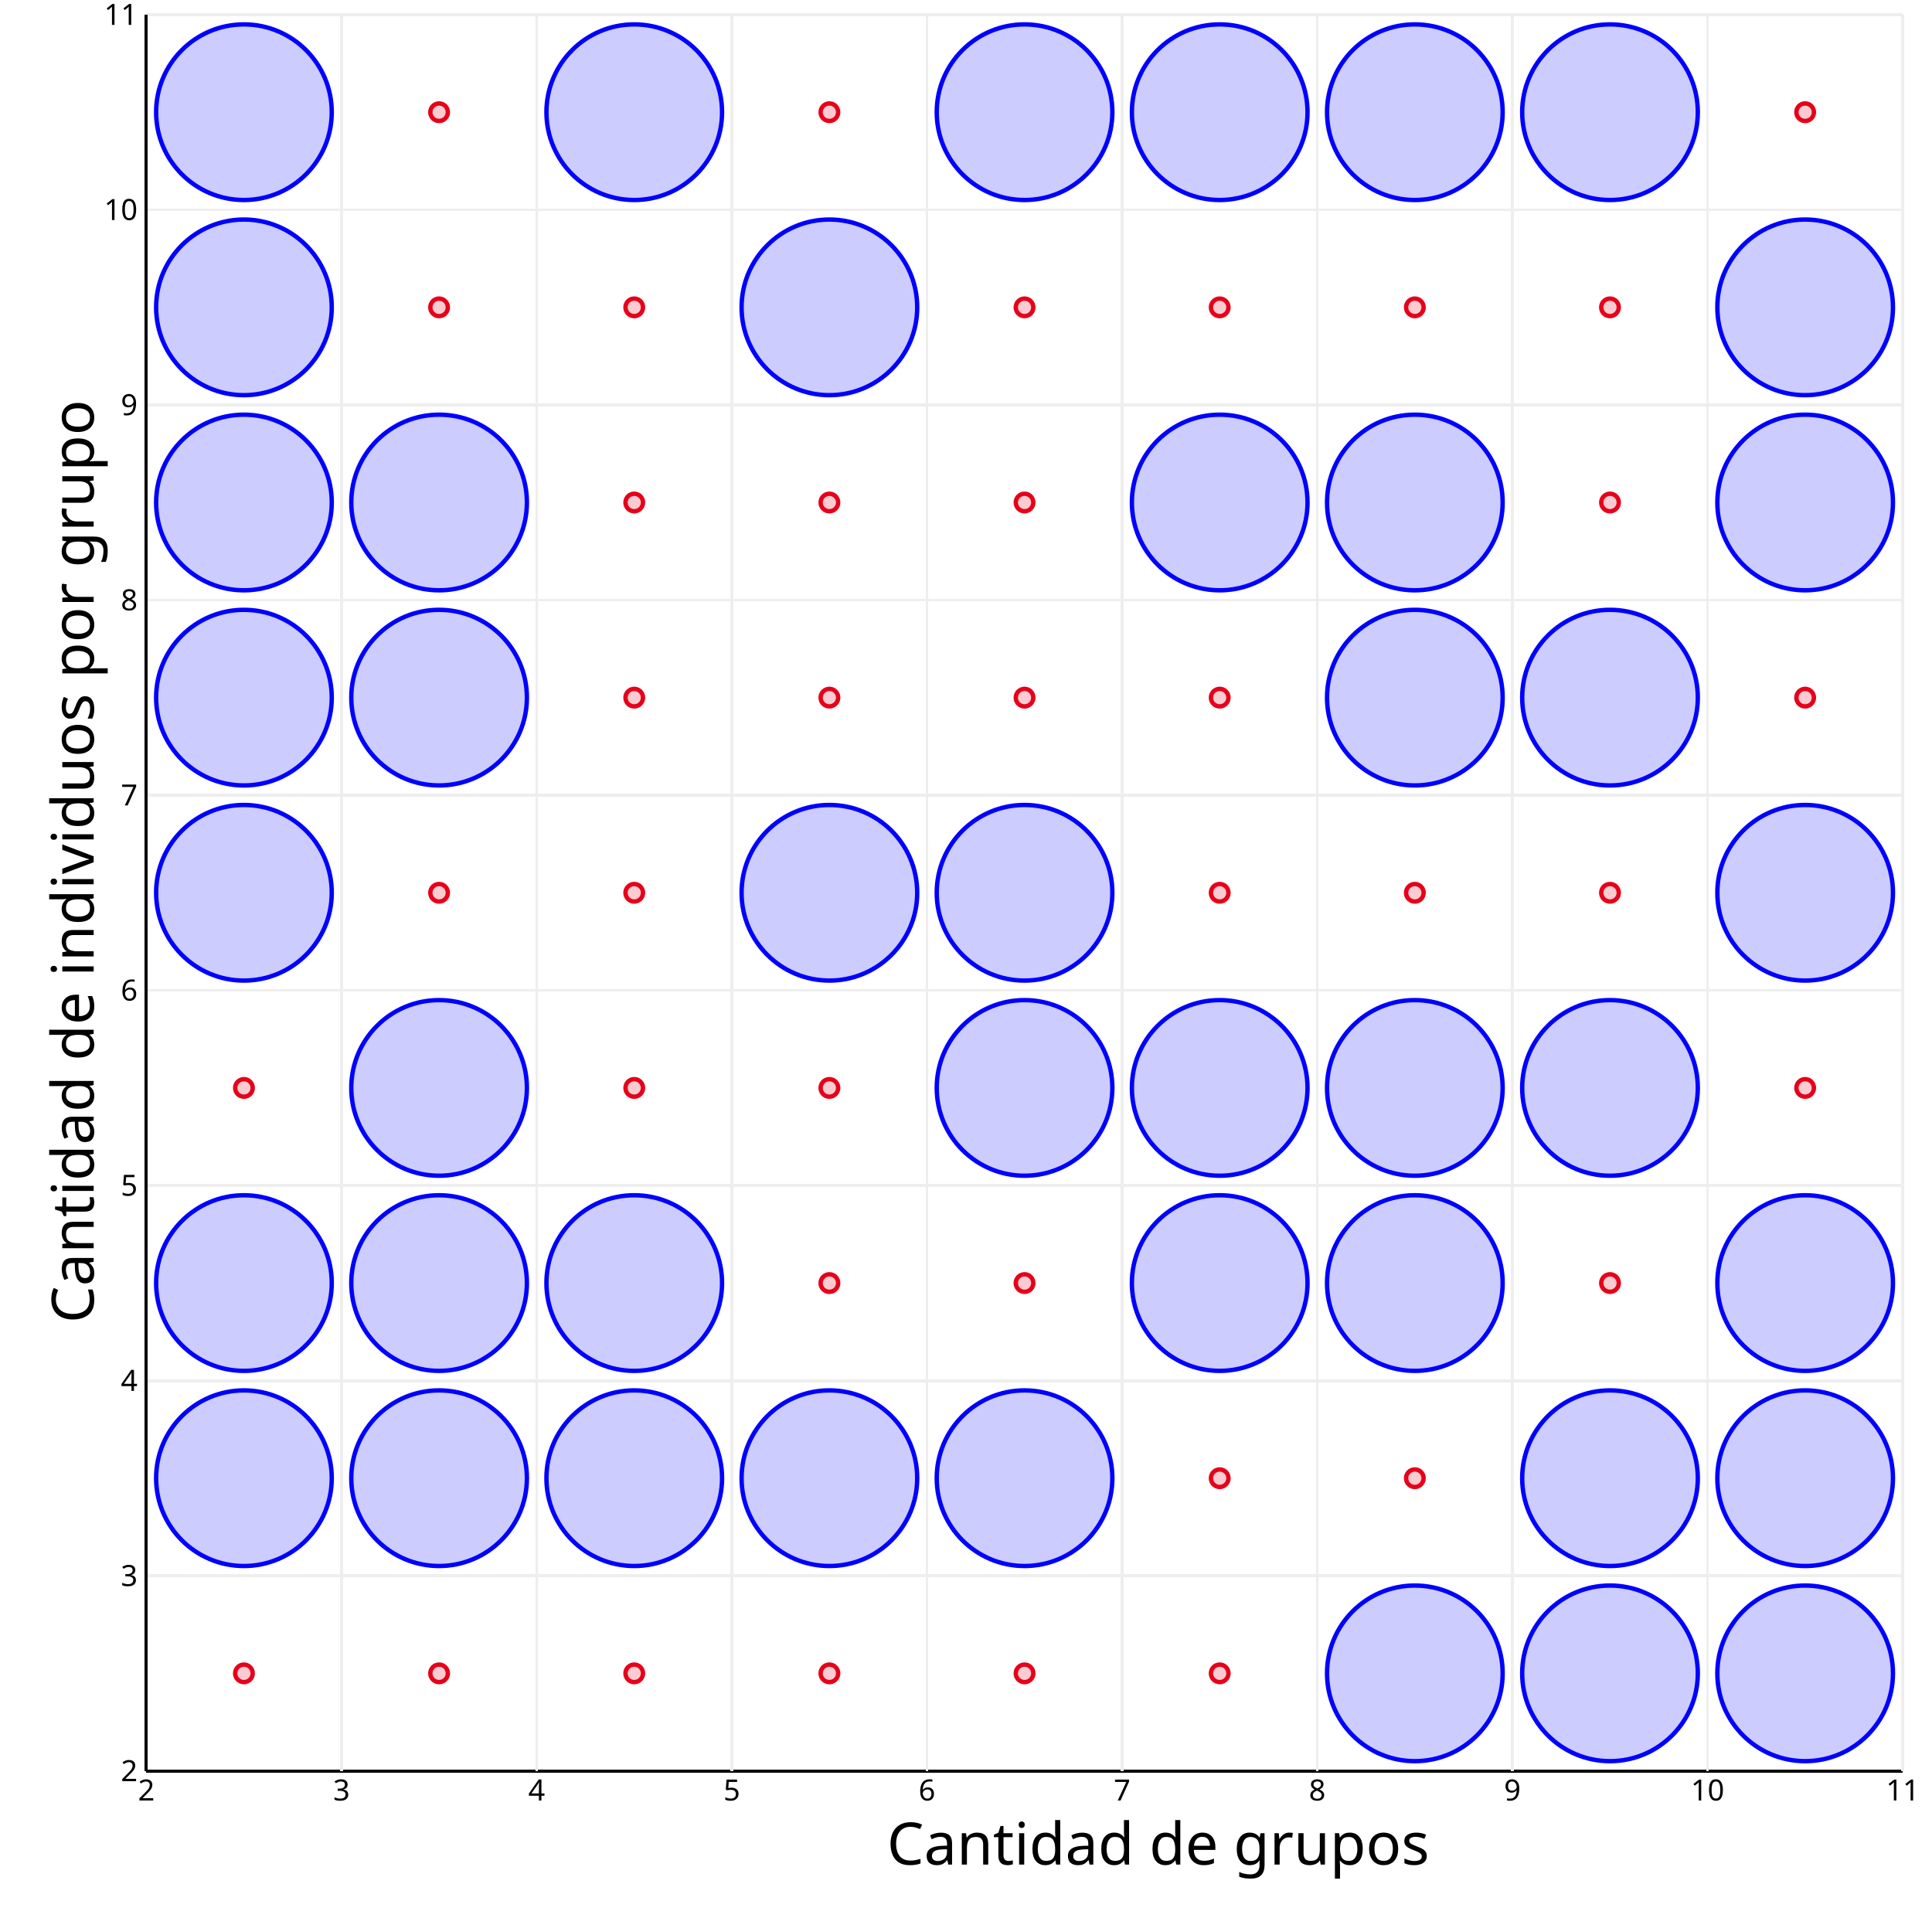
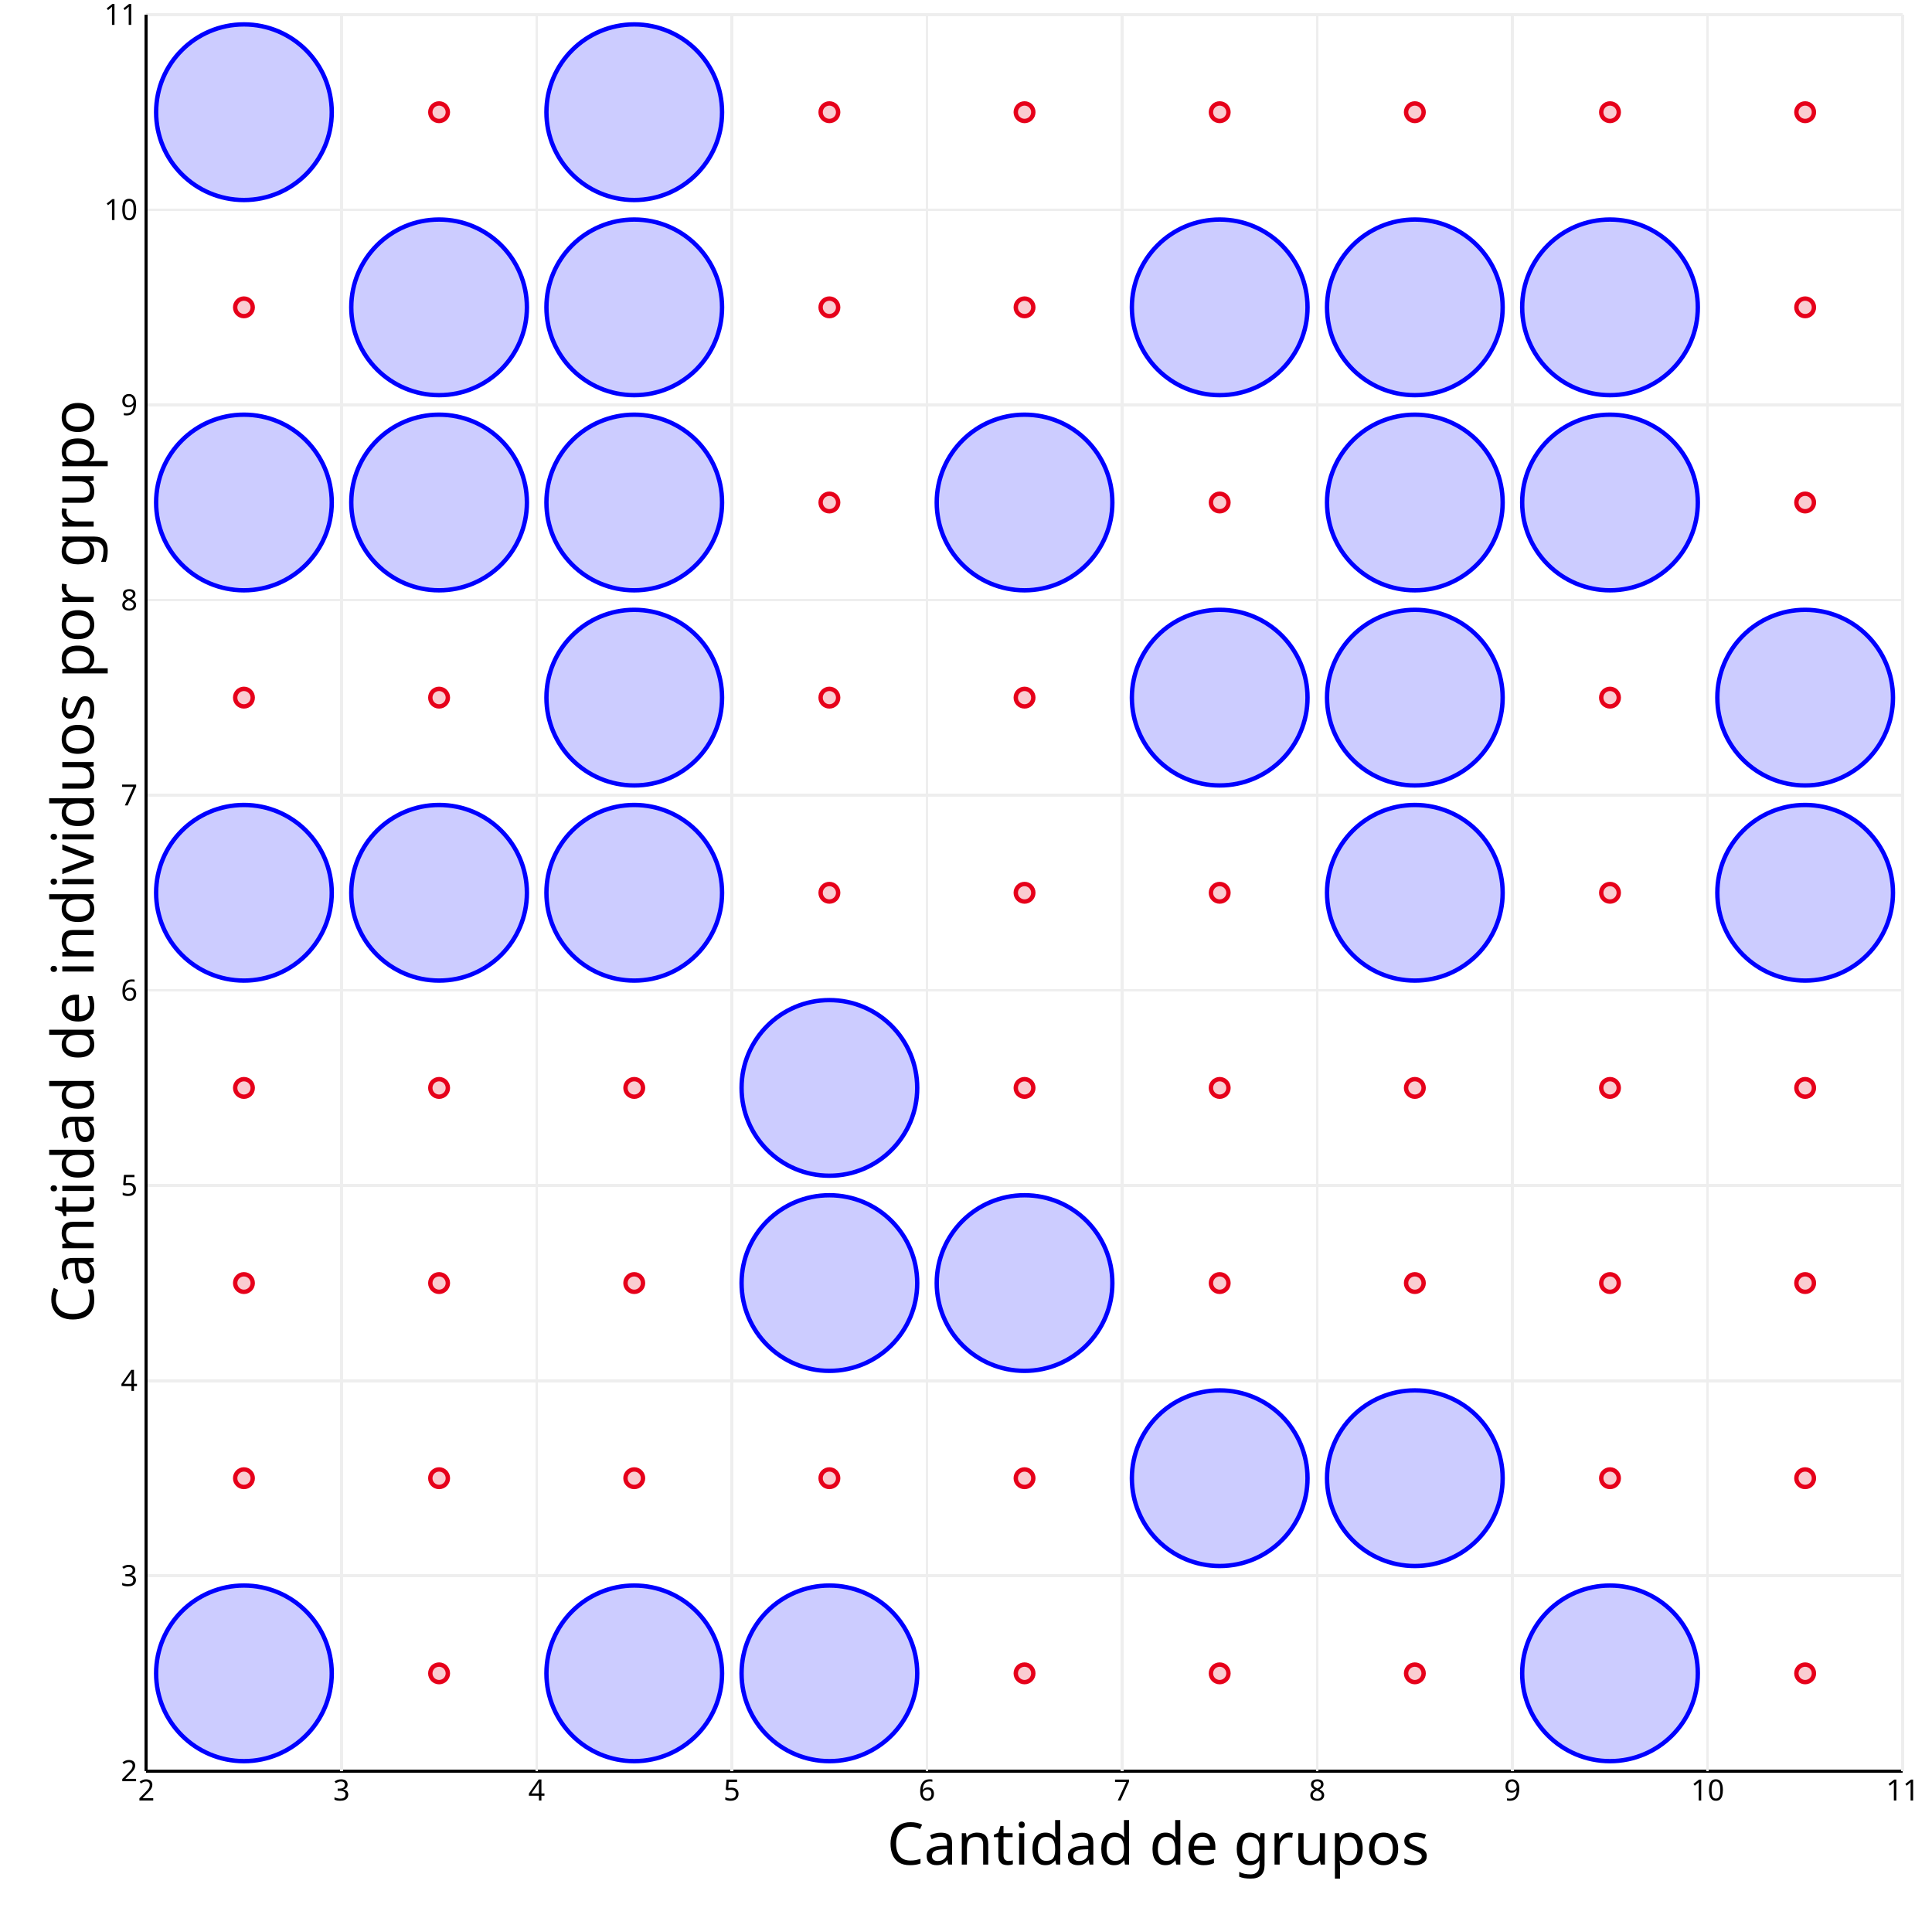
<svg xmlns="http://www.w3.org/2000/svg" xmlns:xlink="http://www.w3.org/1999/xlink" fill="none" font-family="sans-serif" font-size="10px" height="655" stroke="none" stroke-width="1.5" width="660">
  <g transform="translate(50,5)">
    <line shape-rendering="crispEdges" stroke="rgb(0,0,0)" stroke-width="1" x1="0" x2="600" y1="600.0" y2="600.0" />
    <line shape-rendering="crispEdges" stroke="rgb(238,238,238)" stroke-width="1" x1="0" x2="600" y1="533.333" y2="533.333" />
    <line shape-rendering="crispEdges" stroke="rgb(238,238,238)" stroke-width="1" x1="0" x2="600" y1="466.667" y2="466.667" />
    <line shape-rendering="crispEdges" stroke="rgb(238,238,238)" stroke-width="1" x1="0" x2="600" y1="400.0" y2="400.0" />
    <line shape-rendering="crispEdges" stroke="rgb(238,238,238)" stroke-width="1" x1="0" x2="600" y1="333.333" y2="333.333" />
    <line shape-rendering="crispEdges" stroke="rgb(238,238,238)" stroke-width="1" x1="0" x2="600" y1="266.667" y2="266.667" />
    <line shape-rendering="crispEdges" stroke="rgb(238,238,238)" stroke-width="1" x1="0" x2="600" y1="200.0" y2="200.0" />
    <line shape-rendering="crispEdges" stroke="rgb(238,238,238)" stroke-width="1" x1="0" x2="600" y1="133.333" y2="133.333" />
    <line shape-rendering="crispEdges" stroke="rgb(238,238,238)" stroke-width="1" x1="0" x2="600" y1="66.667" y2="66.667" />
    <line shape-rendering="crispEdges" stroke="rgb(238,238,238)" stroke-width="1" x1="0" x2="600" y1="0.0" y2="0.0" />
  </g>
  <g transform="translate(50,5)">
    <text dy=".35em" fill="rgb(0,0,0)" pointer-events="none" text-anchor="end" transform="translate(0,600.0)" x="-3">2</text>
    <text dy=".35em" fill="rgb(0,0,0)" pointer-events="none" text-anchor="end" transform="translate(0,533.3333)" x="-3">3</text>
    <text dy=".35em" fill="rgb(0,0,0)" pointer-events="none" text-anchor="end" transform="translate(0,466.6667)" x="-3">4</text>
    <text dy=".35em" fill="rgb(0,0,0)" pointer-events="none" text-anchor="end" transform="translate(0,400.0)" x="-3">5</text>
    <text dy=".35em" fill="rgb(0,0,0)" pointer-events="none" text-anchor="end" transform="translate(0,333.3333)" x="-3">6</text>
    <text dy=".35em" fill="rgb(0,0,0)" pointer-events="none" text-anchor="end" transform="translate(0,266.6667)" x="-3">7</text>
    <text dy=".35em" fill="rgb(0,0,0)" pointer-events="none" text-anchor="end" transform="translate(0,200.0)" x="-3">8</text>
    <text dy=".35em" fill="rgb(0,0,0)" pointer-events="none" text-anchor="end" transform="translate(0,133.3333)" x="-3">9</text>
    <text dy=".35em" fill="rgb(0,0,0)" pointer-events="none" text-anchor="end" transform="translate(0,66.66667)" x="-3">10</text>
    <text dy=".35em" fill="rgb(0,0,0)" pointer-events="none" text-anchor="end" transform="translate(0,0.0)" x="-3">11</text>
  </g>
  <g transform="translate(50,5)">
    <line shape-rendering="crispEdges" stroke="rgb(0,0,0)" stroke-width="1" x1="0.0" x2="0.0" y1="0" y2="600" />
    <line shape-rendering="crispEdges" stroke="rgb(238,238,238)" stroke-width="1" x1="66.667" x2="66.667" y1="0" y2="600" />
    <line shape-rendering="crispEdges" stroke="rgb(238,238,238)" stroke-width="1" x1="133.333" x2="133.333" y1="0" y2="600" />
    <line shape-rendering="crispEdges" stroke="rgb(238,238,238)" stroke-width="1" x1="200.0" x2="200.0" y1="0" y2="600" />
    <line shape-rendering="crispEdges" stroke="rgb(238,238,238)" stroke-width="1" x1="266.667" x2="266.667" y1="0" y2="600" />
    <line shape-rendering="crispEdges" stroke="rgb(238,238,238)" stroke-width="1" x1="333.333" x2="333.333" y1="0" y2="600" />
    <line shape-rendering="crispEdges" stroke="rgb(238,238,238)" stroke-width="1" x1="400.0" x2="400.0" y1="0" y2="600" />
    <line shape-rendering="crispEdges" stroke="rgb(238,238,238)" stroke-width="1" x1="466.667" x2="466.667" y1="0" y2="600" />
    <line shape-rendering="crispEdges" stroke="rgb(238,238,238)" stroke-width="1" x1="533.333" x2="533.333" y1="0" y2="600" />
    <line shape-rendering="crispEdges" stroke="rgb(238,238,238)" stroke-width="1" x1="600.0" x2="600.0" y1="0" y2="600" />
  </g>
  <g transform="translate(50,5)">
    <text dy=".71em" fill="rgb(0,0,0)" pointer-events="none" text-anchor="middle" transform="translate(0.0,600)" y="3">2</text>
    <text dy=".71em" fill="rgb(0,0,0)" pointer-events="none" text-anchor="middle" transform="translate(66.66667,600)" y="3">3</text>
    <text dy=".71em" fill="rgb(0,0,0)" pointer-events="none" text-anchor="middle" transform="translate(133.3333,600)" y="3">4</text>
    <text dy=".71em" fill="rgb(0,0,0)" pointer-events="none" text-anchor="middle" transform="translate(200.0,600)" y="3">5</text>
    <text dy=".71em" fill="rgb(0,0,0)" pointer-events="none" text-anchor="middle" transform="translate(266.6667,600)" y="3">6</text>
    <text dy=".71em" fill="rgb(0,0,0)" pointer-events="none" text-anchor="middle" transform="translate(333.3333,600)" y="3">7</text>
    <text dy=".71em" fill="rgb(0,0,0)" pointer-events="none" text-anchor="middle" transform="translate(400.0,600)" y="3">8</text>
    <text dy=".71em" fill="rgb(0,0,0)" pointer-events="none" text-anchor="middle" transform="translate(466.6667,600)" y="3">9</text>
    <text dy=".71em" fill="rgb(0,0,0)" pointer-events="none" text-anchor="middle" transform="translate(533.3333,600)" y="3">10</text>
    <text dy=".71em" fill="rgb(0,0,0)" pointer-events="none" text-anchor="middle" transform="translate(600.0,600)" y="3">11</text>
  </g>
  <g transform="translate(50,5)">
    <text fill="rgb(0,0,0)" pointer-events="none" style="font:20px sans-serif" transform="translate(-15,450) rotate(-90.0)" x="3" y="-3">Cantidad de individuos por grupo</text>
  </g>
  <g transform="translate(50,5)">
    <text fill="rgb(0,0,0)" pointer-events="none" style="font:20px sans-serif" transform="translate(250,635)" x="3" y="-3">Cantidad de grupos</text>
  </g>
  <g transform="translate(50,5)">
    <g>
-       <a xlink:title="(2,2) 0.1">
-         <circle cx="33.333" cy="566.667" fill="rgb(230,0,26)" fill-opacity="0.2" r="3.0" stroke="rgb(230,0,26)" />
-       </a>
-     </g>
-     <g>
-       <a xlink:title="(2,3) 1.0">
-         <circle cx="33.333" cy="500.0" fill="rgb(0,0,255)" fill-opacity="0.2" r="30.0" stroke="rgb(0,0,255)" />
-       </a>
-     </g>
-     <g>
-       <a xlink:title="(2,4) 1.0">
-         <circle cx="33.333" cy="433.333" fill="rgb(0,0,255)" fill-opacity="0.2" r="30.0" stroke="rgb(0,0,255)" />
+       <a xlink:title="(2,2) 1.0">
+         <circle cx="33.333" cy="566.667" fill="rgb(0,0,255)" fill-opacity="0.2" r="30.0" stroke="rgb(0,0,255)" />
+       </a>
+     </g>
+     <g>
+       <a xlink:title="(2,3) 0.1">
+         <circle cx="33.333" cy="500.0" fill="rgb(230,0,26)" fill-opacity="0.2" r="3.0" stroke="rgb(230,0,26)" />
+       </a>
+     </g>
+     <g>
+       <a xlink:title="(2,4) 0.1">
+         <circle cx="33.333" cy="433.333" fill="rgb(230,0,26)" fill-opacity="0.2" r="3.0" stroke="rgb(230,0,26)" />
      </a>
    </g>
    <g>
      <a xlink:title="(2,5) 0.1">
        <circle cx="33.333" cy="366.667" fill="rgb(230,0,26)" fill-opacity="0.2" r="3.0" stroke="rgb(230,0,26)" />
      </a>
    </g>
    <g>
      <a xlink:title="(2,6) 1.0">
        <circle cx="33.333" cy="300" fill="rgb(0,0,255)" fill-opacity="0.2" r="30.0" stroke="rgb(0,0,255)" />
      </a>
    </g>
    <g>
-       <a xlink:title="(2,7) 1.0">
-         <circle cx="33.333" cy="233.333" fill="rgb(0,0,255)" fill-opacity="0.2" r="30.0" stroke="rgb(0,0,255)" />
+       <a xlink:title="(2,7) 0.1">
+         <circle cx="33.333" cy="233.333" fill="rgb(230,0,26)" fill-opacity="0.2" r="3.0" stroke="rgb(230,0,26)" />
      </a>
    </g>
    <g>
      <a xlink:title="(2,8) 1.0">
        <circle cx="33.333" cy="166.667" fill="rgb(0,0,255)" fill-opacity="0.2" r="30.0" stroke="rgb(0,0,255)" />
      </a>
    </g>
    <g>
-       <a xlink:title="(2,9) 1.0">
-         <circle cx="33.333" cy="100.0" fill="rgb(0,0,255)" fill-opacity="0.2" r="30.0" stroke="rgb(0,0,255)" />
+       <a xlink:title="(2,9) 0.1">
+         <circle cx="33.333" cy="100.0" fill="rgb(230,0,26)" fill-opacity="0.2" r="3.0" stroke="rgb(230,0,26)" />
      </a>
    </g>
    <g>
      <a xlink:title="(2,10) 1.0">
        <circle cx="33.333" cy="33.333" fill="rgb(0,0,255)" fill-opacity="0.2" r="30.0" stroke="rgb(0,0,255)" />
      </a>
    </g>
    <g>
      <a xlink:title="(3,2) 0.1">
        <circle cx="100" cy="566.667" fill="rgb(230,0,26)" fill-opacity="0.2" r="3.0" stroke="rgb(230,0,26)" />
      </a>
    </g>
    <g>
-       <a xlink:title="(3,3) 1.0">
-         <circle cx="100" cy="500.0" fill="rgb(0,0,255)" fill-opacity="0.2" r="30.0" stroke="rgb(0,0,255)" />
-       </a>
-     </g>
-     <g>
-       <a xlink:title="(3,4) 1.0">
-         <circle cx="100" cy="433.333" fill="rgb(0,0,255)" fill-opacity="0.2" r="30.0" stroke="rgb(0,0,255)" />
-       </a>
-     </g>
-     <g>
-       <a xlink:title="(3,5) 1.0">
-         <circle cx="100" cy="366.667" fill="rgb(0,0,255)" fill-opacity="0.2" r="30.0" stroke="rgb(0,0,255)" />
-       </a>
-     </g>
-     <g>
-       <a xlink:title="(3,6) 0.1">
-         <circle cx="100" cy="300" fill="rgb(230,0,26)" fill-opacity="0.2" r="3.0" stroke="rgb(230,0,26)" />
-       </a>
-     </g>
-     <g>
-       <a xlink:title="(3,7) 1.0">
-         <circle cx="100" cy="233.333" fill="rgb(0,0,255)" fill-opacity="0.2" r="30.0" stroke="rgb(0,0,255)" />
+       <a xlink:title="(3,3) 0.1">
+         <circle cx="100" cy="500.0" fill="rgb(230,0,26)" fill-opacity="0.2" r="3.0" stroke="rgb(230,0,26)" />
+       </a>
+     </g>
+     <g>
+       <a xlink:title="(3,4) 0.1">
+         <circle cx="100" cy="433.333" fill="rgb(230,0,26)" fill-opacity="0.2" r="3.0" stroke="rgb(230,0,26)" />
+       </a>
+     </g>
+     <g>
+       <a xlink:title="(3,5) 0.1">
+         <circle cx="100" cy="366.667" fill="rgb(230,0,26)" fill-opacity="0.2" r="3.0" stroke="rgb(230,0,26)" />
+       </a>
+     </g>
+     <g>
+       <a xlink:title="(3,6) 1.0">
+         <circle cx="100" cy="300" fill="rgb(0,0,255)" fill-opacity="0.2" r="30.0" stroke="rgb(0,0,255)" />
+       </a>
+     </g>
+     <g>
+       <a xlink:title="(3,7) 0.1">
+         <circle cx="100" cy="233.333" fill="rgb(230,0,26)" fill-opacity="0.2" r="3.0" stroke="rgb(230,0,26)" />
      </a>
    </g>
    <g>
      <a xlink:title="(3,8) 1.0">
        <circle cx="100" cy="166.667" fill="rgb(0,0,255)" fill-opacity="0.2" r="30.0" stroke="rgb(0,0,255)" />
      </a>
    </g>
    <g>
-       <a xlink:title="(3,9) 0.1">
-         <circle cx="100" cy="100.0" fill="rgb(230,0,26)" fill-opacity="0.2" r="3.0" stroke="rgb(230,0,26)" />
+       <a xlink:title="(3,9) 1.0">
+         <circle cx="100" cy="100.0" fill="rgb(0,0,255)" fill-opacity="0.2" r="30.0" stroke="rgb(0,0,255)" />
      </a>
    </g>
    <g>
      <a xlink:title="(3,10) 0.1">
        <circle cx="100" cy="33.333" fill="rgb(230,0,26)" fill-opacity="0.2" r="3.0" stroke="rgb(230,0,26)" />
      </a>
    </g>
    <g>
-       <a xlink:title="(4,2) 0.1">
-         <circle cx="166.667" cy="566.667" fill="rgb(230,0,26)" fill-opacity="0.2" r="3.0" stroke="rgb(230,0,26)" />
-       </a>
-     </g>
-     <g>
-       <a xlink:title="(4,3) 1.0">
-         <circle cx="166.667" cy="500.0" fill="rgb(0,0,255)" fill-opacity="0.2" r="30.0" stroke="rgb(0,0,255)" />
-       </a>
-     </g>
-     <g>
-       <a xlink:title="(4,4) 1.0">
-         <circle cx="166.667" cy="433.333" fill="rgb(0,0,255)" fill-opacity="0.2" r="30.0" stroke="rgb(0,0,255)" />
+       <a xlink:title="(4,2) 1.0">
+         <circle cx="166.667" cy="566.667" fill="rgb(0,0,255)" fill-opacity="0.2" r="30.0" stroke="rgb(0,0,255)" />
+       </a>
+     </g>
+     <g>
+       <a xlink:title="(4,3) 0.1">
+         <circle cx="166.667" cy="500.0" fill="rgb(230,0,26)" fill-opacity="0.2" r="3.0" stroke="rgb(230,0,26)" />
+       </a>
+     </g>
+     <g>
+       <a xlink:title="(4,4) 0.1">
+         <circle cx="166.667" cy="433.333" fill="rgb(230,0,26)" fill-opacity="0.2" r="3.0" stroke="rgb(230,0,26)" />
      </a>
    </g>
    <g>
      <a xlink:title="(4,5) 0.1">
        <circle cx="166.667" cy="366.667" fill="rgb(230,0,26)" fill-opacity="0.2" r="3.0" stroke="rgb(230,0,26)" />
      </a>
    </g>
    <g>
-       <a xlink:title="(4,6) 0.1">
-         <circle cx="166.667" cy="300" fill="rgb(230,0,26)" fill-opacity="0.2" r="3.0" stroke="rgb(230,0,26)" />
-       </a>
-     </g>
-     <g>
-       <a xlink:title="(4,7) 0.1">
-         <circle cx="166.667" cy="233.333" fill="rgb(230,0,26)" fill-opacity="0.2" r="3.0" stroke="rgb(230,0,26)" />
-       </a>
-     </g>
-     <g>
-       <a xlink:title="(4,8) 0.1">
-         <circle cx="166.667" cy="166.667" fill="rgb(230,0,26)" fill-opacity="0.2" r="3.0" stroke="rgb(230,0,26)" />
-       </a>
-     </g>
-     <g>
-       <a xlink:title="(4,9) 0.1">
-         <circle cx="166.667" cy="100.0" fill="rgb(230,0,26)" fill-opacity="0.2" r="3.0" stroke="rgb(230,0,26)" />
+       <a xlink:title="(4,6) 1.0">
+         <circle cx="166.667" cy="300" fill="rgb(0,0,255)" fill-opacity="0.2" r="30.0" stroke="rgb(0,0,255)" />
+       </a>
+     </g>
+     <g>
+       <a xlink:title="(4,7) 1.0">
+         <circle cx="166.667" cy="233.333" fill="rgb(0,0,255)" fill-opacity="0.2" r="30.0" stroke="rgb(0,0,255)" />
+       </a>
+     </g>
+     <g>
+       <a xlink:title="(4,8) 1.0">
+         <circle cx="166.667" cy="166.667" fill="rgb(0,0,255)" fill-opacity="0.2" r="30.0" stroke="rgb(0,0,255)" />
+       </a>
+     </g>
+     <g>
+       <a xlink:title="(4,9) 1.0">
+         <circle cx="166.667" cy="100.0" fill="rgb(0,0,255)" fill-opacity="0.2" r="30.0" stroke="rgb(0,0,255)" />
      </a>
    </g>
    <g>
      <a xlink:title="(4,10) 1.0">
        <circle cx="166.667" cy="33.333" fill="rgb(0,0,255)" fill-opacity="0.2" r="30.0" stroke="rgb(0,0,255)" />
      </a>
    </g>
    <g>
-       <a xlink:title="(5,2) 0.1">
-         <circle cx="233.333" cy="566.667" fill="rgb(230,0,26)" fill-opacity="0.2" r="3.0" stroke="rgb(230,0,26)" />
-       </a>
-     </g>
-     <g>
-       <a xlink:title="(5,3) 1.0">
-         <circle cx="233.333" cy="500.0" fill="rgb(0,0,255)" fill-opacity="0.2" r="30.0" stroke="rgb(0,0,255)" />
-       </a>
-     </g>
-     <g>
-       <a xlink:title="(5,4) 0.1">
-         <circle cx="233.333" cy="433.333" fill="rgb(230,0,26)" fill-opacity="0.2" r="3.0" stroke="rgb(230,0,26)" />
-       </a>
-     </g>
-     <g>
-       <a xlink:title="(5,5) 0.1">
-         <circle cx="233.333" cy="366.667" fill="rgb(230,0,26)" fill-opacity="0.2" r="3.0" stroke="rgb(230,0,26)" />
-       </a>
-     </g>
-     <g>
-       <a xlink:title="(5,6) 1.0">
-         <circle cx="233.333" cy="300" fill="rgb(0,0,255)" fill-opacity="0.2" r="30.0" stroke="rgb(0,0,255)" />
+       <a xlink:title="(5,2) 1.0">
+         <circle cx="233.333" cy="566.667" fill="rgb(0,0,255)" fill-opacity="0.2" r="30.0" stroke="rgb(0,0,255)" />
+       </a>
+     </g>
+     <g>
+       <a xlink:title="(5,3) 0.1">
+         <circle cx="233.333" cy="500.0" fill="rgb(230,0,26)" fill-opacity="0.2" r="3.0" stroke="rgb(230,0,26)" />
+       </a>
+     </g>
+     <g>
+       <a xlink:title="(5,4) 1.0">
+         <circle cx="233.333" cy="433.333" fill="rgb(0,0,255)" fill-opacity="0.2" r="30.0" stroke="rgb(0,0,255)" />
+       </a>
+     </g>
+     <g>
+       <a xlink:title="(5,5) 1.0">
+         <circle cx="233.333" cy="366.667" fill="rgb(0,0,255)" fill-opacity="0.2" r="30.0" stroke="rgb(0,0,255)" />
+       </a>
+     </g>
+     <g>
+       <a xlink:title="(5,6) 0.1">
+         <circle cx="233.333" cy="300" fill="rgb(230,0,26)" fill-opacity="0.2" r="3.0" stroke="rgb(230,0,26)" />
      </a>
    </g>
    <g>
      <a xlink:title="(5,7) 0.1">
        <circle cx="233.333" cy="233.333" fill="rgb(230,0,26)" fill-opacity="0.2" r="3.0" stroke="rgb(230,0,26)" />
      </a>
    </g>
    <g>
      <a xlink:title="(5,8) 0.1">
        <circle cx="233.333" cy="166.667" fill="rgb(230,0,26)" fill-opacity="0.2" r="3.0" stroke="rgb(230,0,26)" />
      </a>
    </g>
    <g>
-       <a xlink:title="(5,9) 1.0">
-         <circle cx="233.333" cy="100.0" fill="rgb(0,0,255)" fill-opacity="0.2" r="30.0" stroke="rgb(0,0,255)" />
+       <a xlink:title="(5,9) 0.1">
+         <circle cx="233.333" cy="100.0" fill="rgb(230,0,26)" fill-opacity="0.2" r="3.0" stroke="rgb(230,0,26)" />
      </a>
    </g>
    <g>
      <a xlink:title="(5,10) 0.1">
        <circle cx="233.333" cy="33.333" fill="rgb(230,0,26)" fill-opacity="0.2" r="3.0" stroke="rgb(230,0,26)" />
      </a>
    </g>
    <g>
      <a xlink:title="(6,2) 0.1">
        <circle cx="300" cy="566.667" fill="rgb(230,0,26)" fill-opacity="0.2" r="3.0" stroke="rgb(230,0,26)" />
      </a>
    </g>
    <g>
-       <a xlink:title="(6,3) 1.0">
-         <circle cx="300" cy="500.0" fill="rgb(0,0,255)" fill-opacity="0.2" r="30.0" stroke="rgb(0,0,255)" />
-       </a>
-     </g>
-     <g>
-       <a xlink:title="(6,4) 0.1">
-         <circle cx="300" cy="433.333" fill="rgb(230,0,26)" fill-opacity="0.2" r="3.0" stroke="rgb(230,0,26)" />
-       </a>
-     </g>
-     <g>
-       <a xlink:title="(6,5) 1.0">
-         <circle cx="300" cy="366.667" fill="rgb(0,0,255)" fill-opacity="0.2" r="30.0" stroke="rgb(0,0,255)" />
-       </a>
-     </g>
-     <g>
-       <a xlink:title="(6,6) 1.0">
-         <circle cx="300" cy="300" fill="rgb(0,0,255)" fill-opacity="0.2" r="30.0" stroke="rgb(0,0,255)" />
+       <a xlink:title="(6,3) 0.1">
+         <circle cx="300" cy="500.0" fill="rgb(230,0,26)" fill-opacity="0.2" r="3.0" stroke="rgb(230,0,26)" />
+       </a>
+     </g>
+     <g>
+       <a xlink:title="(6,4) 1.0">
+         <circle cx="300" cy="433.333" fill="rgb(0,0,255)" fill-opacity="0.2" r="30.0" stroke="rgb(0,0,255)" />
+       </a>
+     </g>
+     <g>
+       <a xlink:title="(6,5) 0.1">
+         <circle cx="300" cy="366.667" fill="rgb(230,0,26)" fill-opacity="0.2" r="3.0" stroke="rgb(230,0,26)" />
+       </a>
+     </g>
+     <g>
+       <a xlink:title="(6,6) 0.1">
+         <circle cx="300" cy="300" fill="rgb(230,0,26)" fill-opacity="0.2" r="3.0" stroke="rgb(230,0,26)" />
      </a>
    </g>
    <g>
      <a xlink:title="(6,7) 0.1">
        <circle cx="300" cy="233.333" fill="rgb(230,0,26)" fill-opacity="0.2" r="3.0" stroke="rgb(230,0,26)" />
      </a>
    </g>
    <g>
-       <a xlink:title="(6,8) 0.1">
-         <circle cx="300" cy="166.667" fill="rgb(230,0,26)" fill-opacity="0.2" r="3.0" stroke="rgb(230,0,26)" />
+       <a xlink:title="(6,8) 1.0">
+         <circle cx="300" cy="166.667" fill="rgb(0,0,255)" fill-opacity="0.2" r="30.0" stroke="rgb(0,0,255)" />
      </a>
    </g>
    <g>
      <a xlink:title="(6,9) 0.1">
        <circle cx="300" cy="100.0" fill="rgb(230,0,26)" fill-opacity="0.2" r="3.0" stroke="rgb(230,0,26)" />
      </a>
    </g>
    <g>
-       <a xlink:title="(6,10) 1.0">
-         <circle cx="300" cy="33.333" fill="rgb(0,0,255)" fill-opacity="0.2" r="30.0" stroke="rgb(0,0,255)" />
+       <a xlink:title="(6,10) 0.1">
+         <circle cx="300" cy="33.333" fill="rgb(230,0,26)" fill-opacity="0.2" r="3.0" stroke="rgb(230,0,26)" />
      </a>
    </g>
    <g>
      <a xlink:title="(7,2) 0.1">
        <circle cx="366.667" cy="566.667" fill="rgb(230,0,26)" fill-opacity="0.2" r="3.0" stroke="rgb(230,0,26)" />
      </a>
    </g>
    <g>
-       <a xlink:title="(7,3) 0.1">
-         <circle cx="366.667" cy="500.0" fill="rgb(230,0,26)" fill-opacity="0.2" r="3.0" stroke="rgb(230,0,26)" />
-       </a>
-     </g>
-     <g>
-       <a xlink:title="(7,4) 1.0">
-         <circle cx="366.667" cy="433.333" fill="rgb(0,0,255)" fill-opacity="0.2" r="30.0" stroke="rgb(0,0,255)" />
-       </a>
-     </g>
-     <g>
-       <a xlink:title="(7,5) 1.0">
-         <circle cx="366.667" cy="366.667" fill="rgb(0,0,255)" fill-opacity="0.2" r="30.0" stroke="rgb(0,0,255)" />
+       <a xlink:title="(7,3) 1.0">
+         <circle cx="366.667" cy="500.0" fill="rgb(0,0,255)" fill-opacity="0.2" r="30.0" stroke="rgb(0,0,255)" />
+       </a>
+     </g>
+     <g>
+       <a xlink:title="(7,4) 0.1">
+         <circle cx="366.667" cy="433.333" fill="rgb(230,0,26)" fill-opacity="0.2" r="3.0" stroke="rgb(230,0,26)" />
+       </a>
+     </g>
+     <g>
+       <a xlink:title="(7,5) 0.1">
+         <circle cx="366.667" cy="366.667" fill="rgb(230,0,26)" fill-opacity="0.2" r="3.0" stroke="rgb(230,0,26)" />
      </a>
    </g>
    <g>
      <a xlink:title="(7,6) 0.1">
        <circle cx="366.667" cy="300" fill="rgb(230,0,26)" fill-opacity="0.2" r="3.0" stroke="rgb(230,0,26)" />
      </a>
    </g>
    <g>
-       <a xlink:title="(7,7) 0.1">
-         <circle cx="366.667" cy="233.333" fill="rgb(230,0,26)" fill-opacity="0.2" r="3.0" stroke="rgb(230,0,26)" />
-       </a>
-     </g>
-     <g>
-       <a xlink:title="(7,8) 1.0">
-         <circle cx="366.667" cy="166.667" fill="rgb(0,0,255)" fill-opacity="0.2" r="30.0" stroke="rgb(0,0,255)" />
-       </a>
-     </g>
-     <g>
-       <a xlink:title="(7,9) 0.1">
-         <circle cx="366.667" cy="100.0" fill="rgb(230,0,26)" fill-opacity="0.2" r="3.0" stroke="rgb(230,0,26)" />
-       </a>
-     </g>
-     <g>
-       <a xlink:title="(7,10) 1.0">
-         <circle cx="366.667" cy="33.333" fill="rgb(0,0,255)" fill-opacity="0.2" r="30.0" stroke="rgb(0,0,255)" />
-       </a>
-     </g>
-     <g>
-       <a xlink:title="(8,2) 1.0">
-         <circle cx="433.333" cy="566.667" fill="rgb(0,0,255)" fill-opacity="0.2" r="30.0" stroke="rgb(0,0,255)" />
-       </a>
-     </g>
-     <g>
-       <a xlink:title="(8,3) 0.1">
-         <circle cx="433.333" cy="500.0" fill="rgb(230,0,26)" fill-opacity="0.2" r="3.0" stroke="rgb(230,0,26)" />
-       </a>
-     </g>
-     <g>
-       <a xlink:title="(8,4) 1.0">
-         <circle cx="433.333" cy="433.333" fill="rgb(0,0,255)" fill-opacity="0.2" r="30.0" stroke="rgb(0,0,255)" />
-       </a>
-     </g>
-     <g>
-       <a xlink:title="(8,5) 1.0">
-         <circle cx="433.333" cy="366.667" fill="rgb(0,0,255)" fill-opacity="0.2" r="30.0" stroke="rgb(0,0,255)" />
-       </a>
-     </g>
-     <g>
-       <a xlink:title="(8,6) 0.1">
-         <circle cx="433.333" cy="300" fill="rgb(230,0,26)" fill-opacity="0.2" r="3.0" stroke="rgb(230,0,26)" />
+       <a xlink:title="(7,7) 1.0">
+         <circle cx="366.667" cy="233.333" fill="rgb(0,0,255)" fill-opacity="0.2" r="30.0" stroke="rgb(0,0,255)" />
+       </a>
+     </g>
+     <g>
+       <a xlink:title="(7,8) 0.1">
+         <circle cx="366.667" cy="166.667" fill="rgb(230,0,26)" fill-opacity="0.2" r="3.0" stroke="rgb(230,0,26)" />
+       </a>
+     </g>
+     <g>
+       <a xlink:title="(7,9) 1.0">
+         <circle cx="366.667" cy="100.0" fill="rgb(0,0,255)" fill-opacity="0.2" r="30.0" stroke="rgb(0,0,255)" />
+       </a>
+     </g>
+     <g>
+       <a xlink:title="(7,10) 0.1">
+         <circle cx="366.667" cy="33.333" fill="rgb(230,0,26)" fill-opacity="0.2" r="3.0" stroke="rgb(230,0,26)" />
+       </a>
+     </g>
+     <g>
+       <a xlink:title="(8,2) 0.1">
+         <circle cx="433.333" cy="566.667" fill="rgb(230,0,26)" fill-opacity="0.2" r="3.0" stroke="rgb(230,0,26)" />
+       </a>
+     </g>
+     <g>
+       <a xlink:title="(8,3) 1.0">
+         <circle cx="433.333" cy="500.0" fill="rgb(0,0,255)" fill-opacity="0.2" r="30.0" stroke="rgb(0,0,255)" />
+       </a>
+     </g>
+     <g>
+       <a xlink:title="(8,4) 0.1">
+         <circle cx="433.333" cy="433.333" fill="rgb(230,0,26)" fill-opacity="0.2" r="3.0" stroke="rgb(230,0,26)" />
+       </a>
+     </g>
+     <g>
+       <a xlink:title="(8,5) 0.1">
+         <circle cx="433.333" cy="366.667" fill="rgb(230,0,26)" fill-opacity="0.2" r="3.0" stroke="rgb(230,0,26)" />
+       </a>
+     </g>
+     <g>
+       <a xlink:title="(8,6) 1.0">
+         <circle cx="433.333" cy="300" fill="rgb(0,0,255)" fill-opacity="0.2" r="30.0" stroke="rgb(0,0,255)" />
      </a>
    </g>
    <g>
      <a xlink:title="(8,7) 1.0">
        <circle cx="433.333" cy="233.333" fill="rgb(0,0,255)" fill-opacity="0.2" r="30.0" stroke="rgb(0,0,255)" />
      </a>
    </g>
    <g>
      <a xlink:title="(8,8) 1.0">
        <circle cx="433.333" cy="166.667" fill="rgb(0,0,255)" fill-opacity="0.2" r="30.0" stroke="rgb(0,0,255)" />
      </a>
    </g>
    <g>
-       <a xlink:title="(8,9) 0.1">
-         <circle cx="433.333" cy="100.0" fill="rgb(230,0,26)" fill-opacity="0.2" r="3.0" stroke="rgb(230,0,26)" />
-       </a>
-     </g>
-     <g>
-       <a xlink:title="(8,10) 1.0">
-         <circle cx="433.333" cy="33.333" fill="rgb(0,0,255)" fill-opacity="0.2" r="30.0" stroke="rgb(0,0,255)" />
+       <a xlink:title="(8,9) 1.0">
+         <circle cx="433.333" cy="100.0" fill="rgb(0,0,255)" fill-opacity="0.2" r="30.0" stroke="rgb(0,0,255)" />
+       </a>
+     </g>
+     <g>
+       <a xlink:title="(8,10) 0.1">
+         <circle cx="433.333" cy="33.333" fill="rgb(230,0,26)" fill-opacity="0.2" r="3.0" stroke="rgb(230,0,26)" />
      </a>
    </g>
    <g>
      <a xlink:title="(9,2) 1.0">
        <circle cx="500.0" cy="566.667" fill="rgb(0,0,255)" fill-opacity="0.2" r="30.0" stroke="rgb(0,0,255)" />
      </a>
    </g>
    <g>
-       <a xlink:title="(9,3) 1.0">
-         <circle cx="500.0" cy="500.0" fill="rgb(0,0,255)" fill-opacity="0.2" r="30.0" stroke="rgb(0,0,255)" />
+       <a xlink:title="(9,3) 0.1">
+         <circle cx="500.0" cy="500.0" fill="rgb(230,0,26)" fill-opacity="0.2" r="3.0" stroke="rgb(230,0,26)" />
      </a>
    </g>
    <g>
      <a xlink:title="(9,4) 0.1">
        <circle cx="500.0" cy="433.333" fill="rgb(230,0,26)" fill-opacity="0.2" r="3.0" stroke="rgb(230,0,26)" />
      </a>
    </g>
    <g>
-       <a xlink:title="(9,5) 1.0">
-         <circle cx="500.0" cy="366.667" fill="rgb(0,0,255)" fill-opacity="0.2" r="30.0" stroke="rgb(0,0,255)" />
+       <a xlink:title="(9,5) 0.1">
+         <circle cx="500.0" cy="366.667" fill="rgb(230,0,26)" fill-opacity="0.2" r="3.0" stroke="rgb(230,0,26)" />
      </a>
    </g>
    <g>
      <a xlink:title="(9,6) 0.1">
        <circle cx="500.0" cy="300" fill="rgb(230,0,26)" fill-opacity="0.2" r="3.0" stroke="rgb(230,0,26)" />
      </a>
    </g>
    <g>
-       <a xlink:title="(9,7) 1.0">
-         <circle cx="500.0" cy="233.333" fill="rgb(0,0,255)" fill-opacity="0.2" r="30.0" stroke="rgb(0,0,255)" />
-       </a>
-     </g>
-     <g>
-       <a xlink:title="(9,8) 0.1">
-         <circle cx="500.0" cy="166.667" fill="rgb(230,0,26)" fill-opacity="0.2" r="3.0" stroke="rgb(230,0,26)" />
-       </a>
-     </g>
-     <g>
-       <a xlink:title="(9,9) 0.1">
-         <circle cx="500.0" cy="100.0" fill="rgb(230,0,26)" fill-opacity="0.2" r="3.0" stroke="rgb(230,0,26)" />
-       </a>
-     </g>
-     <g>
-       <a xlink:title="(9,10) 1.0">
-         <circle cx="500.0" cy="33.333" fill="rgb(0,0,255)" fill-opacity="0.2" r="30.0" stroke="rgb(0,0,255)" />
-       </a>
-     </g>
-     <g>
-       <a xlink:title="(10,2) 1.0">
-         <circle cx="566.667" cy="566.667" fill="rgb(0,0,255)" fill-opacity="0.2" r="30.0" stroke="rgb(0,0,255)" />
-       </a>
-     </g>
-     <g>
-       <a xlink:title="(10,3) 1.0">
-         <circle cx="566.667" cy="500.0" fill="rgb(0,0,255)" fill-opacity="0.2" r="30.0" stroke="rgb(0,0,255)" />
-       </a>
-     </g>
-     <g>
-       <a xlink:title="(10,4) 1.0">
-         <circle cx="566.667" cy="433.333" fill="rgb(0,0,255)" fill-opacity="0.2" r="30.0" stroke="rgb(0,0,255)" />
+       <a xlink:title="(9,7) 0.1">
+         <circle cx="500.0" cy="233.333" fill="rgb(230,0,26)" fill-opacity="0.2" r="3.0" stroke="rgb(230,0,26)" />
+       </a>
+     </g>
+     <g>
+       <a xlink:title="(9,8) 1.0">
+         <circle cx="500.0" cy="166.667" fill="rgb(0,0,255)" fill-opacity="0.2" r="30.0" stroke="rgb(0,0,255)" />
+       </a>
+     </g>
+     <g>
+       <a xlink:title="(9,9) 1.0">
+         <circle cx="500.0" cy="100.0" fill="rgb(0,0,255)" fill-opacity="0.2" r="30.0" stroke="rgb(0,0,255)" />
+       </a>
+     </g>
+     <g>
+       <a xlink:title="(9,10) 0.1">
+         <circle cx="500.0" cy="33.333" fill="rgb(230,0,26)" fill-opacity="0.2" r="3.0" stroke="rgb(230,0,26)" />
+       </a>
+     </g>
+     <g>
+       <a xlink:title="(10,2) 0.1">
+         <circle cx="566.667" cy="566.667" fill="rgb(230,0,26)" fill-opacity="0.2" r="3.0" stroke="rgb(230,0,26)" />
+       </a>
+     </g>
+     <g>
+       <a xlink:title="(10,3) 0.1">
+         <circle cx="566.667" cy="500.0" fill="rgb(230,0,26)" fill-opacity="0.2" r="3.0" stroke="rgb(230,0,26)" />
+       </a>
+     </g>
+     <g>
+       <a xlink:title="(10,4) 0.1">
+         <circle cx="566.667" cy="433.333" fill="rgb(230,0,26)" fill-opacity="0.2" r="3.0" stroke="rgb(230,0,26)" />
      </a>
    </g>
    <g>
      <a xlink:title="(10,5) 0.1">
        <circle cx="566.667" cy="366.667" fill="rgb(230,0,26)" fill-opacity="0.2" r="3.0" stroke="rgb(230,0,26)" />
      </a>
    </g>
    <g>
      <a xlink:title="(10,6) 1.0">
        <circle cx="566.667" cy="300" fill="rgb(0,0,255)" fill-opacity="0.2" r="30.0" stroke="rgb(0,0,255)" />
      </a>
    </g>
    <g>
-       <a xlink:title="(10,7) 0.1">
-         <circle cx="566.667" cy="233.333" fill="rgb(230,0,26)" fill-opacity="0.2" r="3.0" stroke="rgb(230,0,26)" />
-       </a>
-     </g>
-     <g>
-       <a xlink:title="(10,8) 1.0">
-         <circle cx="566.667" cy="166.667" fill="rgb(0,0,255)" fill-opacity="0.2" r="30.0" stroke="rgb(0,0,255)" />
-       </a>
-     </g>
-     <g>
-       <a xlink:title="(10,9) 1.0">
-         <circle cx="566.667" cy="100.0" fill="rgb(0,0,255)" fill-opacity="0.2" r="30.0" stroke="rgb(0,0,255)" />
+       <a xlink:title="(10,7) 1.0">
+         <circle cx="566.667" cy="233.333" fill="rgb(0,0,255)" fill-opacity="0.2" r="30.0" stroke="rgb(0,0,255)" />
+       </a>
+     </g>
+     <g>
+       <a xlink:title="(10,8) 0.1">
+         <circle cx="566.667" cy="166.667" fill="rgb(230,0,26)" fill-opacity="0.2" r="3.0" stroke="rgb(230,0,26)" />
+       </a>
+     </g>
+     <g>
+       <a xlink:title="(10,9) 0.1">
+         <circle cx="566.667" cy="100.0" fill="rgb(230,0,26)" fill-opacity="0.2" r="3.0" stroke="rgb(230,0,26)" />
      </a>
    </g>
    <g>
      <a xlink:title="(10,10) 0.1">
        <circle cx="566.667" cy="33.333" fill="rgb(230,0,26)" fill-opacity="0.2" r="3.0" stroke="rgb(230,0,26)" />
      </a>
    </g>
  </g>
</svg>
